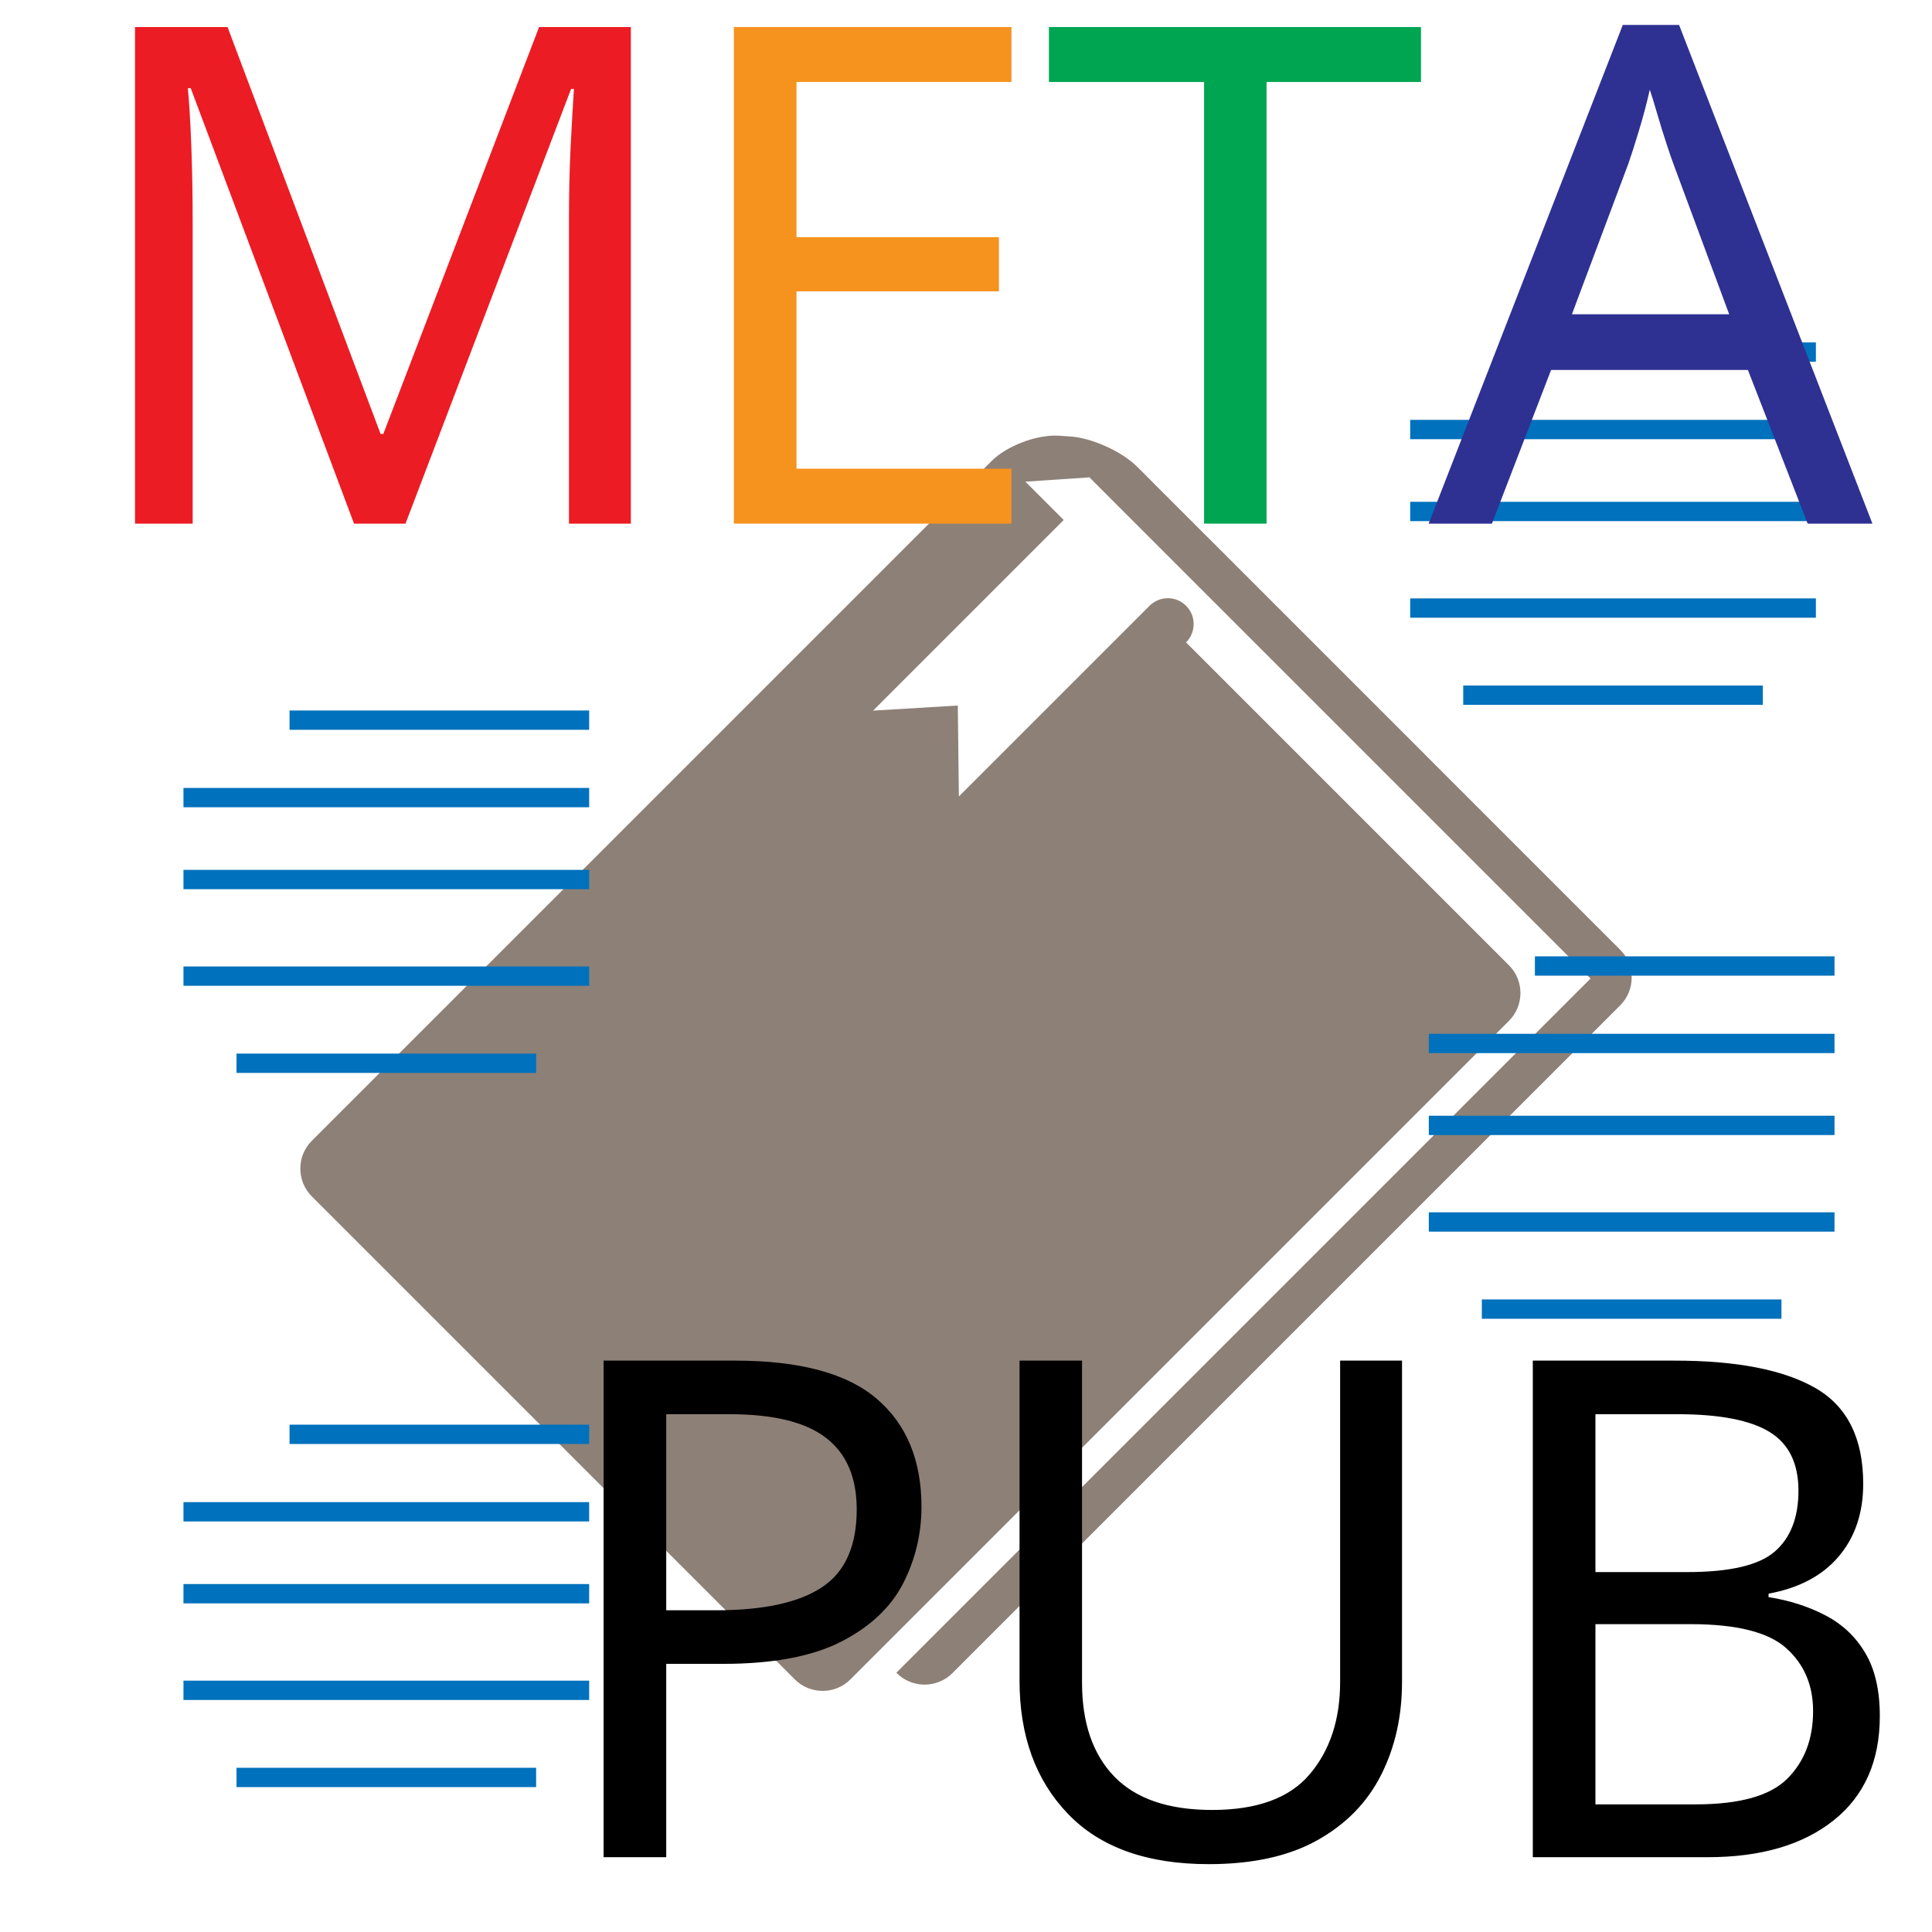
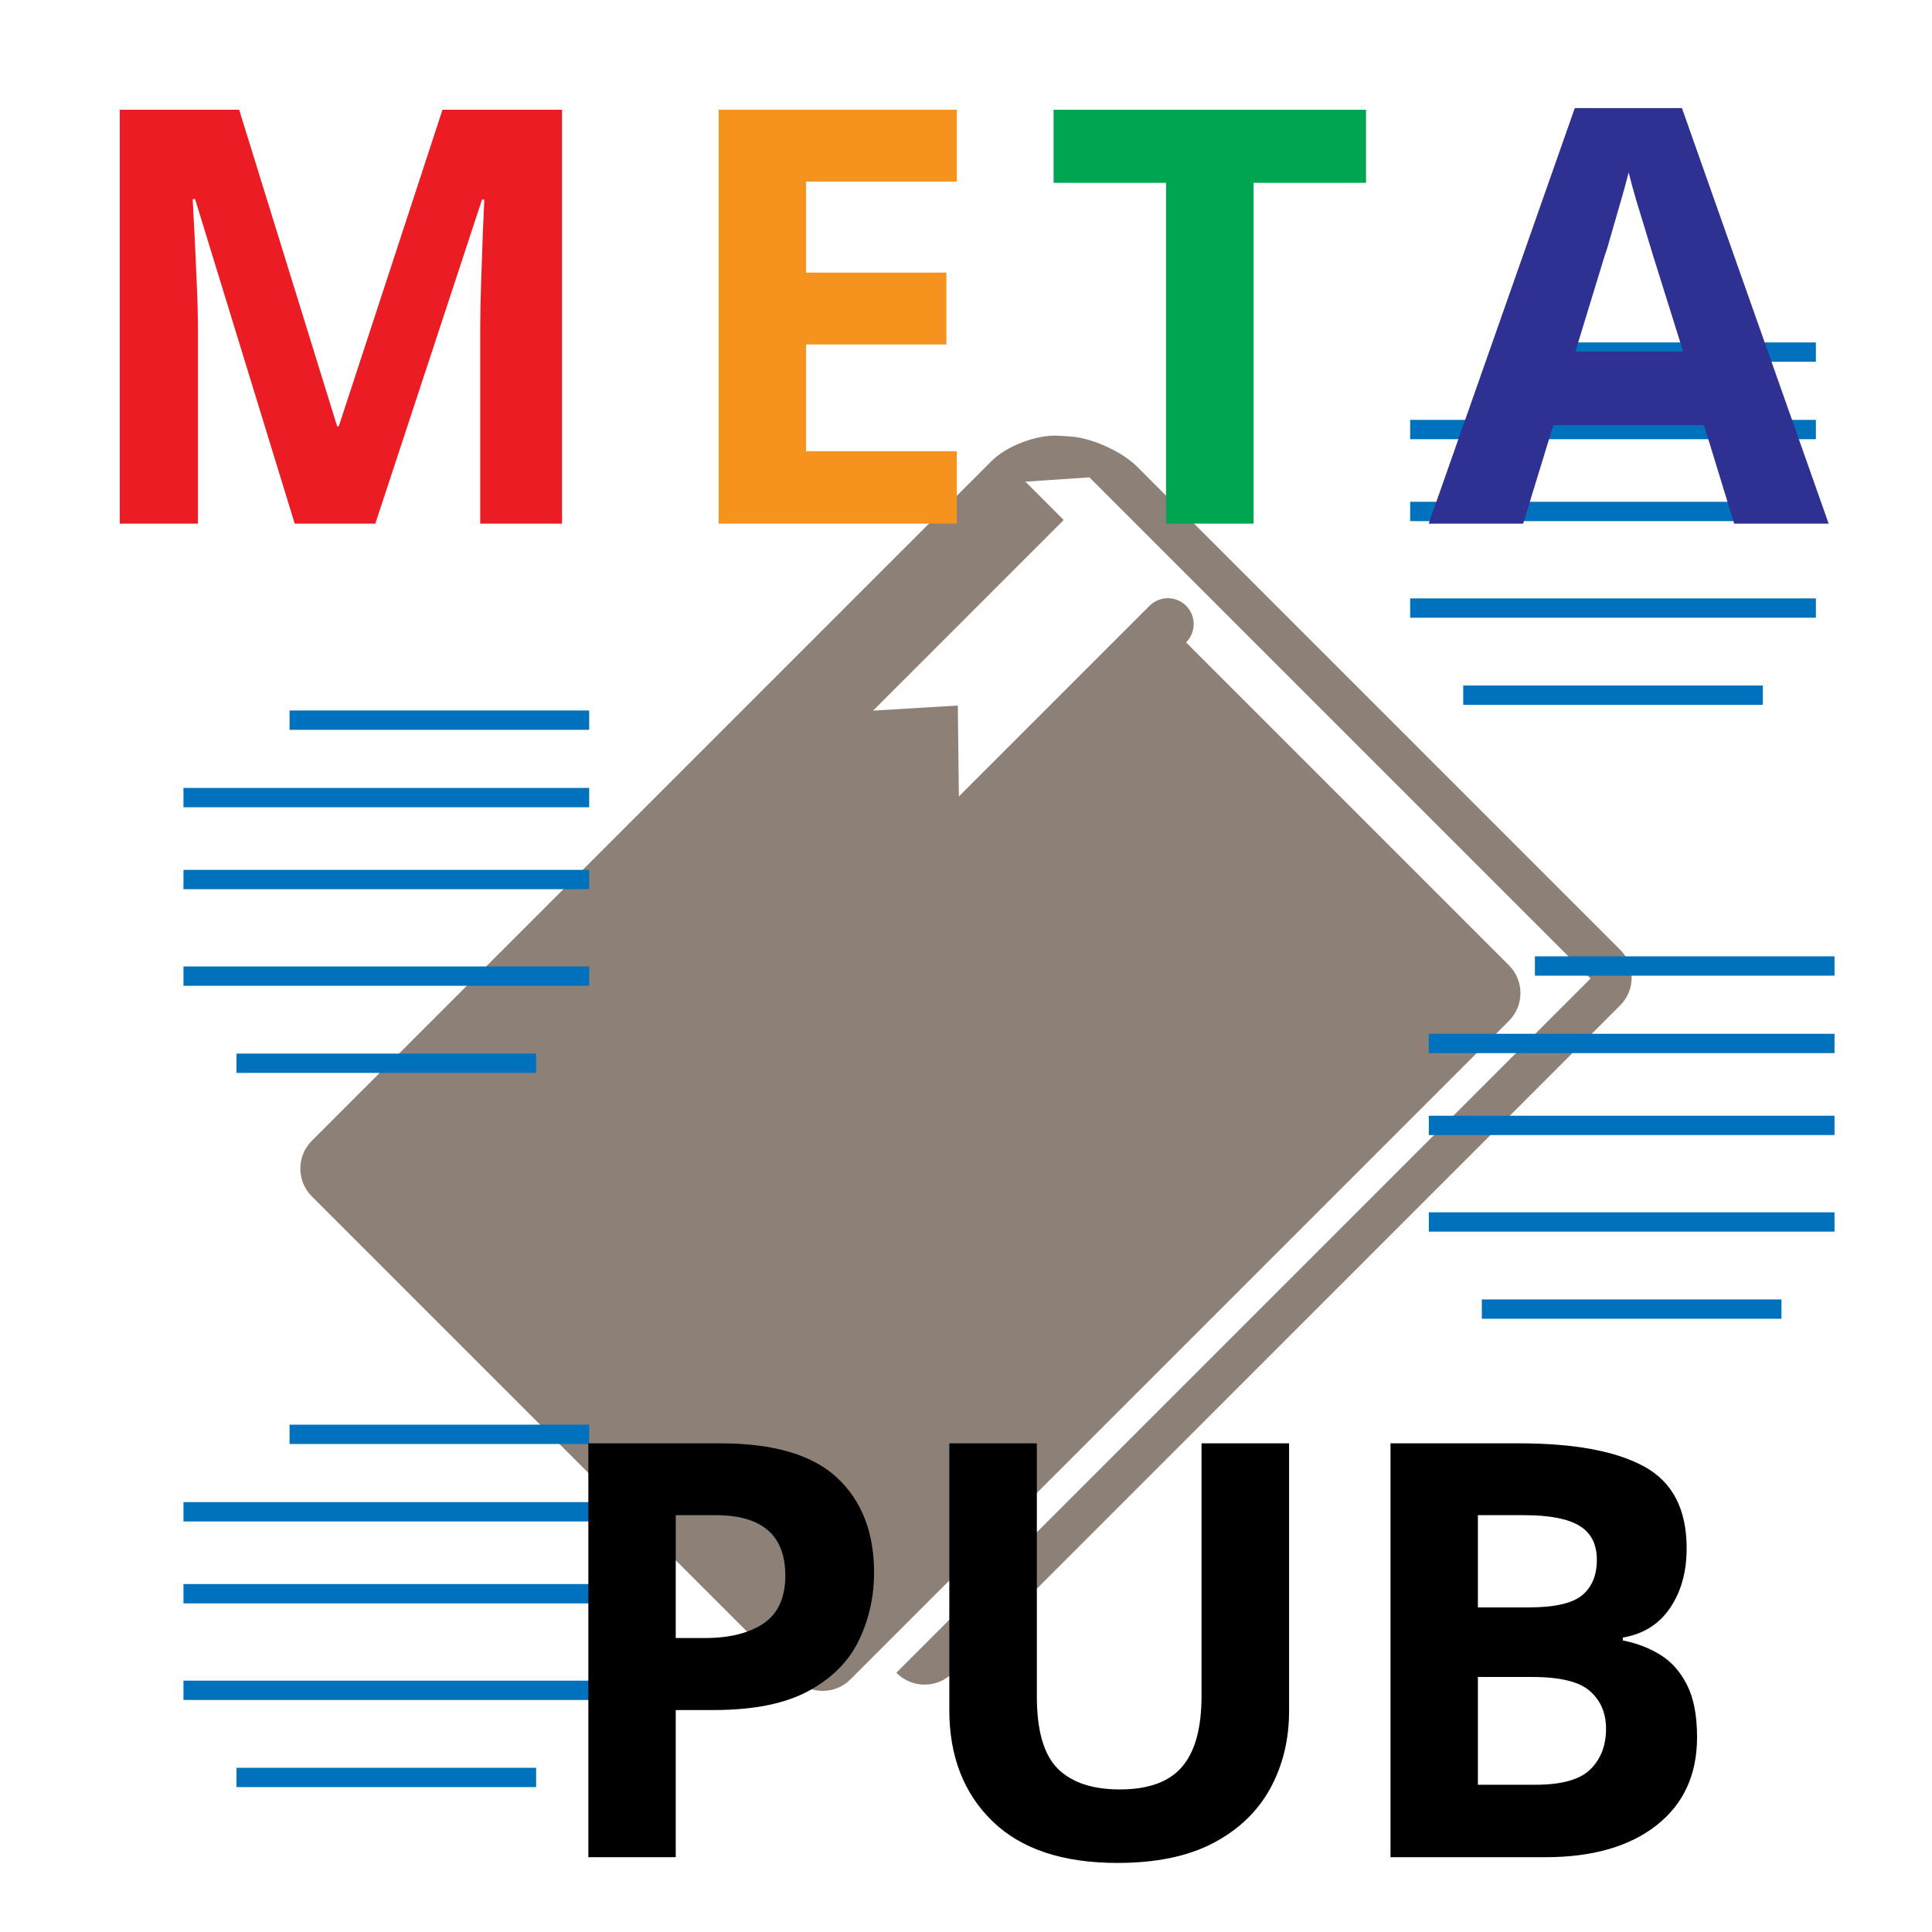
<svg xmlns="http://www.w3.org/2000/svg" version="1.1" x="0px" y="0px" width="200px" height="200px" viewBox="0 0 200 200" enable-background="new 0 0 200 200" xml:space="preserve">
  <g id="Layer_2">
    <path opacity="0.81" fill="#736357" d="M167.725,98.323l-39.816-39.817c-1.582-1.582-4.17-4.169-5.752-5.751l-4.441-4.442   c-1.582-1.581-4.703-2.99-6.934-3.131l-1.199-0.076c-2.234-0.141-5.355,1.039-6.936,2.62l-2.194,2.195l-0.479,0.477l-67.698,67.699   c-1.58,1.58-1.581,4.17,0,5.751l50.007,50.007c1.583,1.583,4.17,1.58,5.75,0l68.175-68.176c1.582-1.582,1.584-4.168,0.002-5.75   L122.781,66.5c1.049-1.048,1.049-2.744,0.004-3.79c-1.045-1.045-2.74-1.043-3.789,0.004l-0.742,0.743l-18.991,18.99l-0.111-9.411   l-8.771,0.528l19.735-19.734l-3.91-3.912c-0.021-0.021-0.047-0.033-0.068-0.054l6.637-0.449l9.234,9.235l42.646,42.647   L92.792,173.16l0.047,0.046c1.58,1.58,4.17,1.58,5.75,0l69.133-69.134C169.307,102.492,169.305,99.902,167.725,98.323z" />
  </g>
  <g id="Layer_4">
    <line fill="none" x1="-449.516" y1="-101.515" x2="-407.518" y2="-101.515" />
    <line fill="none" x1="-109.516" y1="148.485" x2="-67.518" y2="148.485" />
    <line fill="none" x1="-384.002" y1="-157.012" x2="-342.004" y2="-157.012" />
    <g>
      <line fill="none" stroke="#0071BC" stroke-width="2" stroke-miterlimit="10" x1="18.993" y1="91.049" x2="60.991" y2="91.049" />
      <line fill="none" stroke="#0071BC" stroke-width="2" stroke-miterlimit="10" x1="18.993" y1="82.567" x2="60.991" y2="82.567" />
      <line fill="none" stroke="#0071BC" stroke-width="2" stroke-miterlimit="10" x1="18.993" y1="101.048" x2="60.991" y2="101.048" />
      <line fill="none" stroke="#0071BC" stroke-width="2" stroke-miterlimit="10" x1="29.975" y1="74.549" x2="60.991" y2="74.549" />
      <line fill="none" stroke="#0071BC" stroke-width="2" stroke-miterlimit="10" x1="24.484" y1="110.067" x2="55.5" y2="110.067" />
    </g>
    <g>
      <line fill="none" stroke="#0071BC" stroke-width="2" stroke-miterlimit="10" x1="145.982" y1="52.947" x2="187.98" y2="52.947" />
      <line fill="none" stroke="#0071BC" stroke-width="2" stroke-miterlimit="10" x1="145.982" y1="44.465" x2="187.98" y2="44.465" />
      <line fill="none" stroke="#0071BC" stroke-width="2" stroke-miterlimit="10" x1="145.982" y1="62.946" x2="187.98" y2="62.946" />
      <line fill="none" stroke="#0071BC" stroke-width="2" stroke-miterlimit="10" x1="156.965" y1="36.447" x2="187.98" y2="36.447" />
      <line fill="none" stroke="#0071BC" stroke-width="2" stroke-miterlimit="10" x1="151.473" y1="71.965" x2="182.488" y2="71.965" />
    </g>
    <g>
      <line fill="none" stroke="#0071BC" stroke-width="2" stroke-miterlimit="10" x1="18.993" y1="164.981" x2="60.991" y2="164.981" />
      <line fill="none" stroke="#0071BC" stroke-width="2" stroke-miterlimit="10" x1="18.993" y1="156.5" x2="60.991" y2="156.5" />
      <line fill="none" stroke="#0071BC" stroke-width="2" stroke-miterlimit="10" x1="18.993" y1="174.98" x2="60.991" y2="174.98" />
      <line fill="none" stroke="#0071BC" stroke-width="2" stroke-miterlimit="10" x1="29.975" y1="148.481" x2="60.991" y2="148.481" />
      <line fill="none" stroke="#0071BC" stroke-width="2" stroke-miterlimit="10" x1="24.484" y1="184" x2="55.5" y2="184" />
    </g>
    <g>
      <line fill="none" stroke="#0071BC" stroke-width="2" stroke-miterlimit="10" x1="147.91" y1="116.5" x2="189.908" y2="116.5" />
      <line fill="none" stroke="#0071BC" stroke-width="2" stroke-miterlimit="10" x1="147.91" y1="108.018" x2="189.908" y2="108.018" />
      <line fill="none" stroke="#0071BC" stroke-width="2" stroke-miterlimit="10" x1="147.91" y1="126.498" x2="189.908" y2="126.498" />
      <line fill="none" stroke="#0071BC" stroke-width="2" stroke-miterlimit="10" x1="158.893" y1="100" x2="189.908" y2="100" />
      <line fill="none" stroke="#0071BC" stroke-width="2" stroke-miterlimit="10" x1="153.4" y1="135.518" x2="184.416" y2="135.518" />
    </g>
  </g>
  <g id="Layer_3">
    <text transform="matrix(1 0 0 1 6.9932 54.2061)">
-       <tspan x="0" y="0" fill="#EC1C24" font-family="'MyriadWebPro-Bold'" font-size="72">M</tspan>
-       <tspan x="61.991" y="0" fill="#F6921E" font-family="'MyriadWebPro-Bold'" font-size="72">E</tspan>
-       <tspan x="100.87" y="0" fill="#00A551" font-family="'MyriadWebPro-Bold'" font-size="72">T</tspan>
-       <tspan x="140.901" y="0" fill="#2E3191" font-family="'MyriadWebPro-Bold'" font-size="72">A</tspan>
+       <tspan x="0" y="0" fill="#EC1C24" font-family="Verdana" font-weight="bold" font-size="60">M</tspan>
+       <tspan x="61.991" y="0" fill="#F6921E" font-family="Verdana" font-weight="bold" font-size="60">E</tspan>
+       <tspan x="100.87" y="0" fill="#00A551" font-family="Verdana" font-weight="bold" font-size="60">T</tspan>
+       <tspan x="140.901" y="0" fill="#2E3191" font-family="Verdana" font-weight="bold" font-size="60">A</tspan>
    </text>
-     <text transform="matrix(1 0 0 1 55.4995 192.2568)" font-family="'MyriadWebPro-Bold'" font-size="72">PUB</text>
+     <text transform="matrix(1 0 0 1 55.4995 192.2568)" font-family="Verdana" font-size="60" font-weight="bold">PUB</text>
  </g>
</svg>
